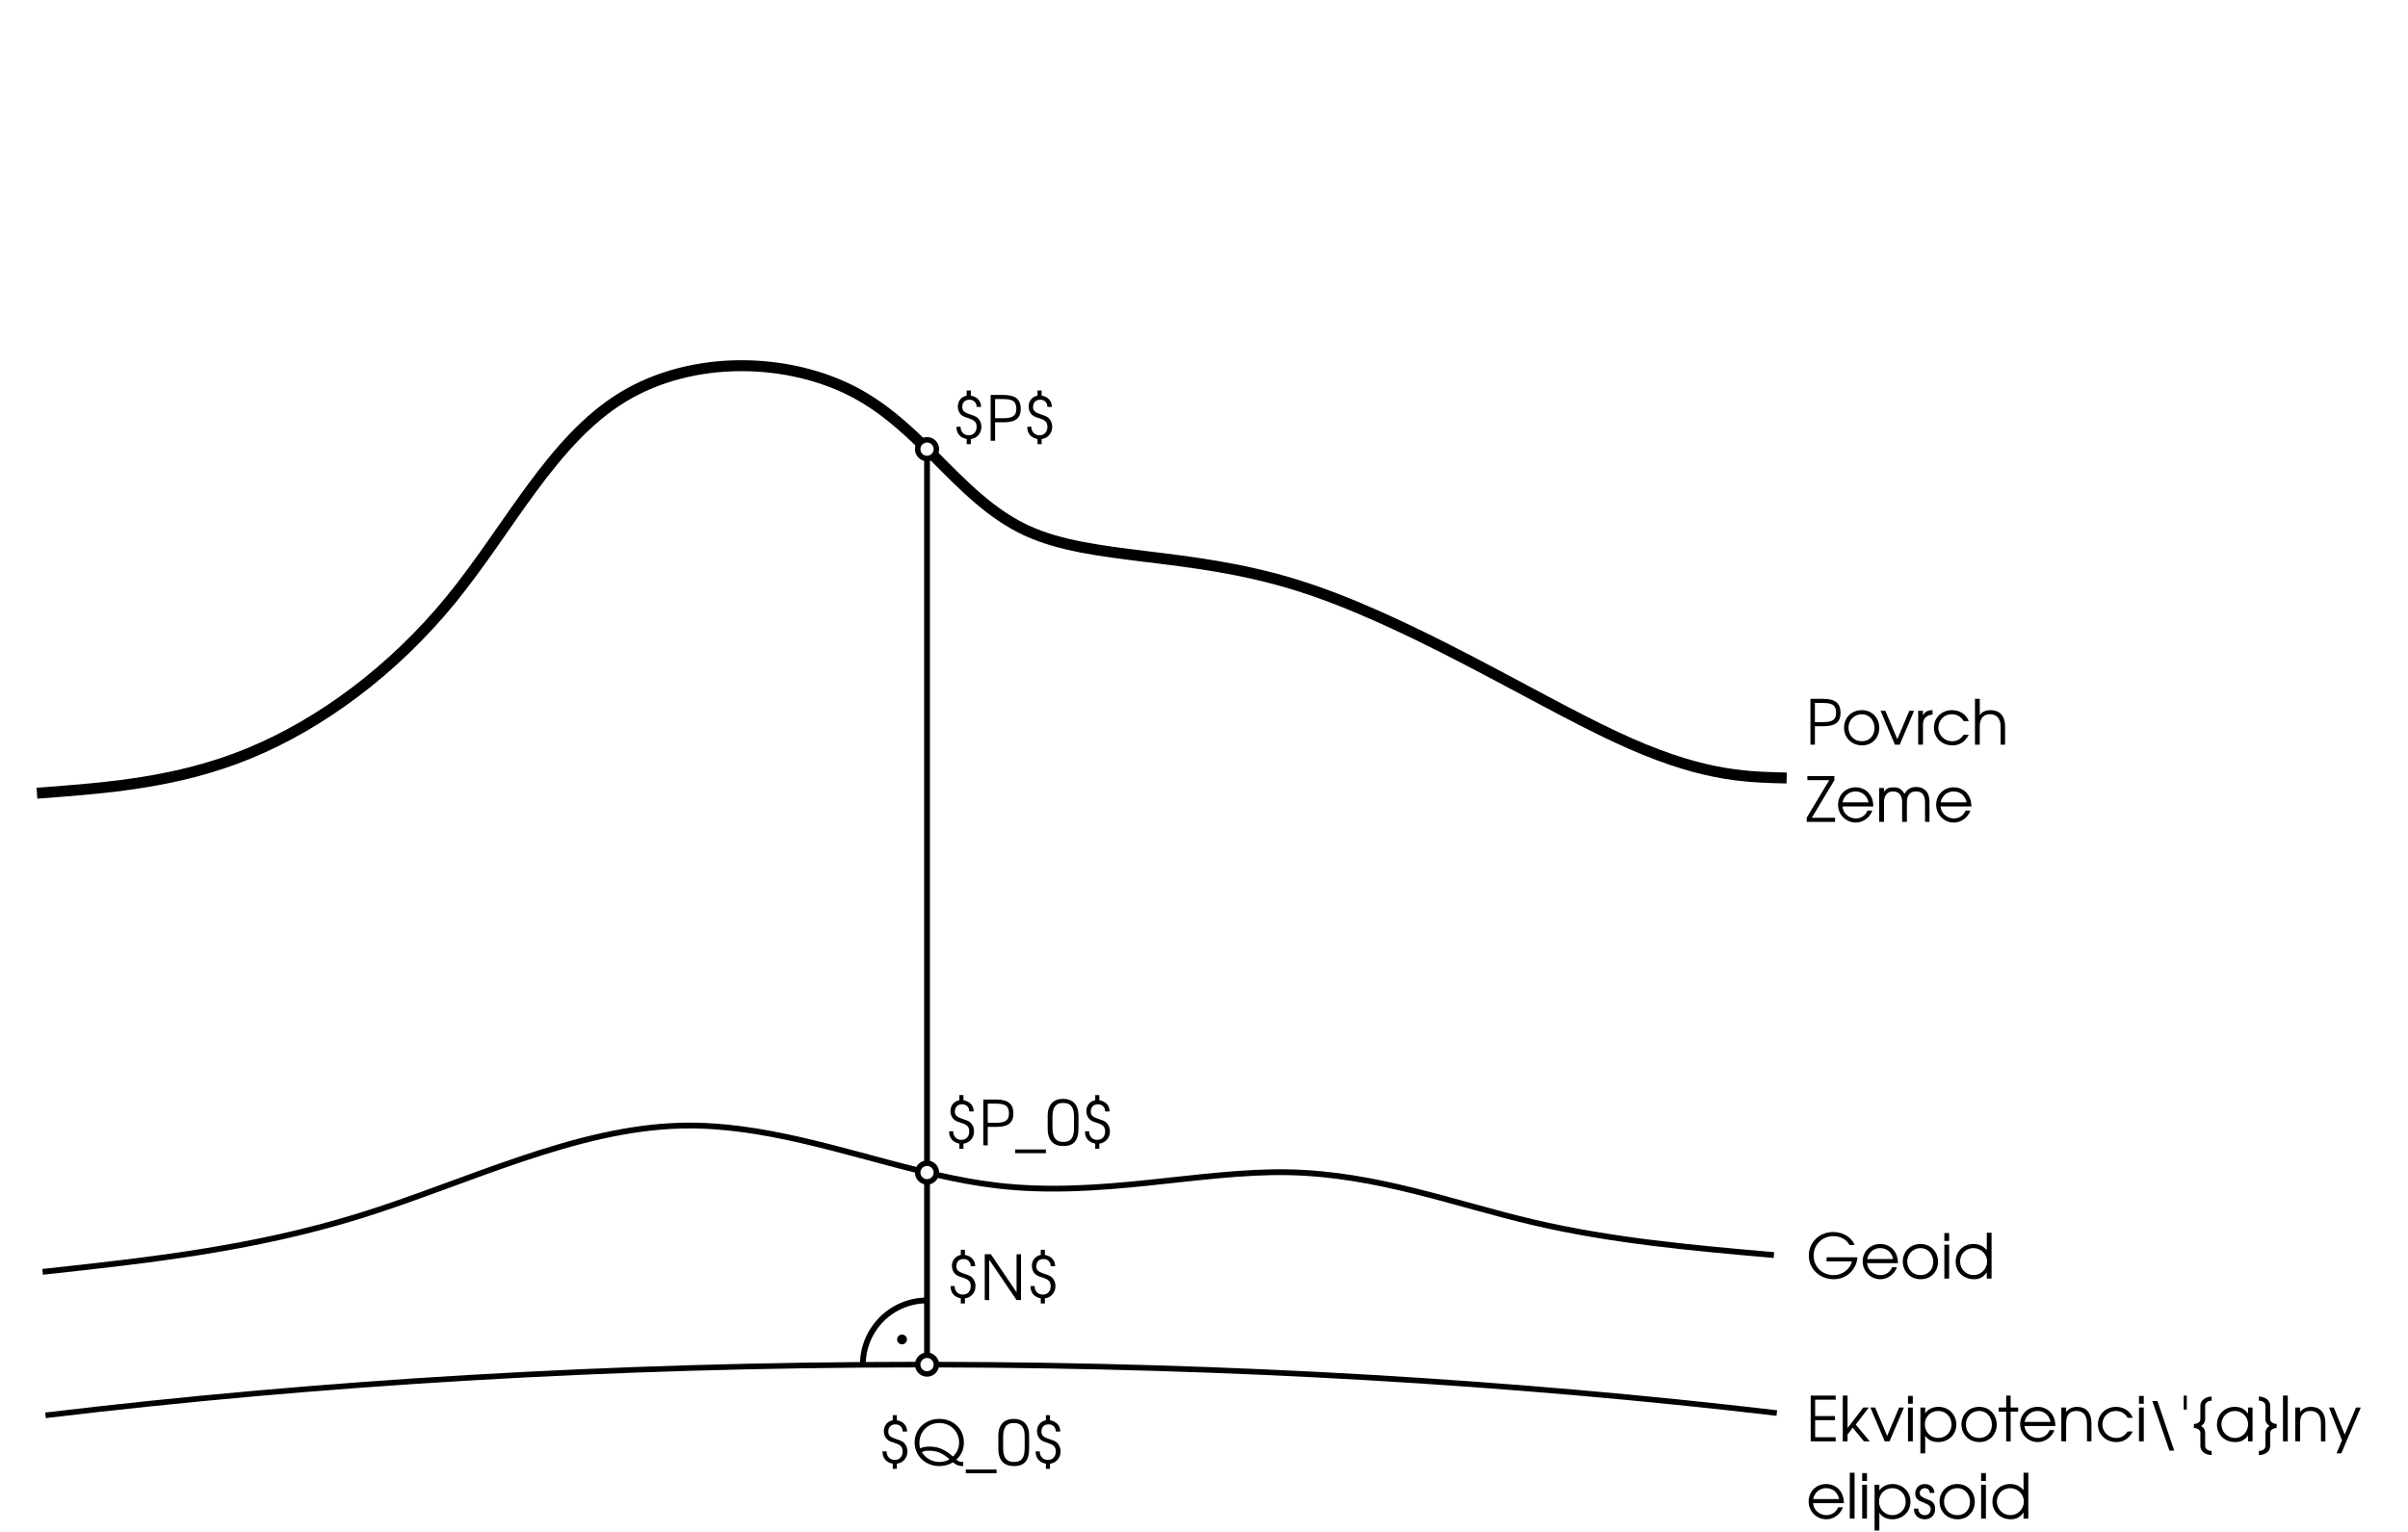
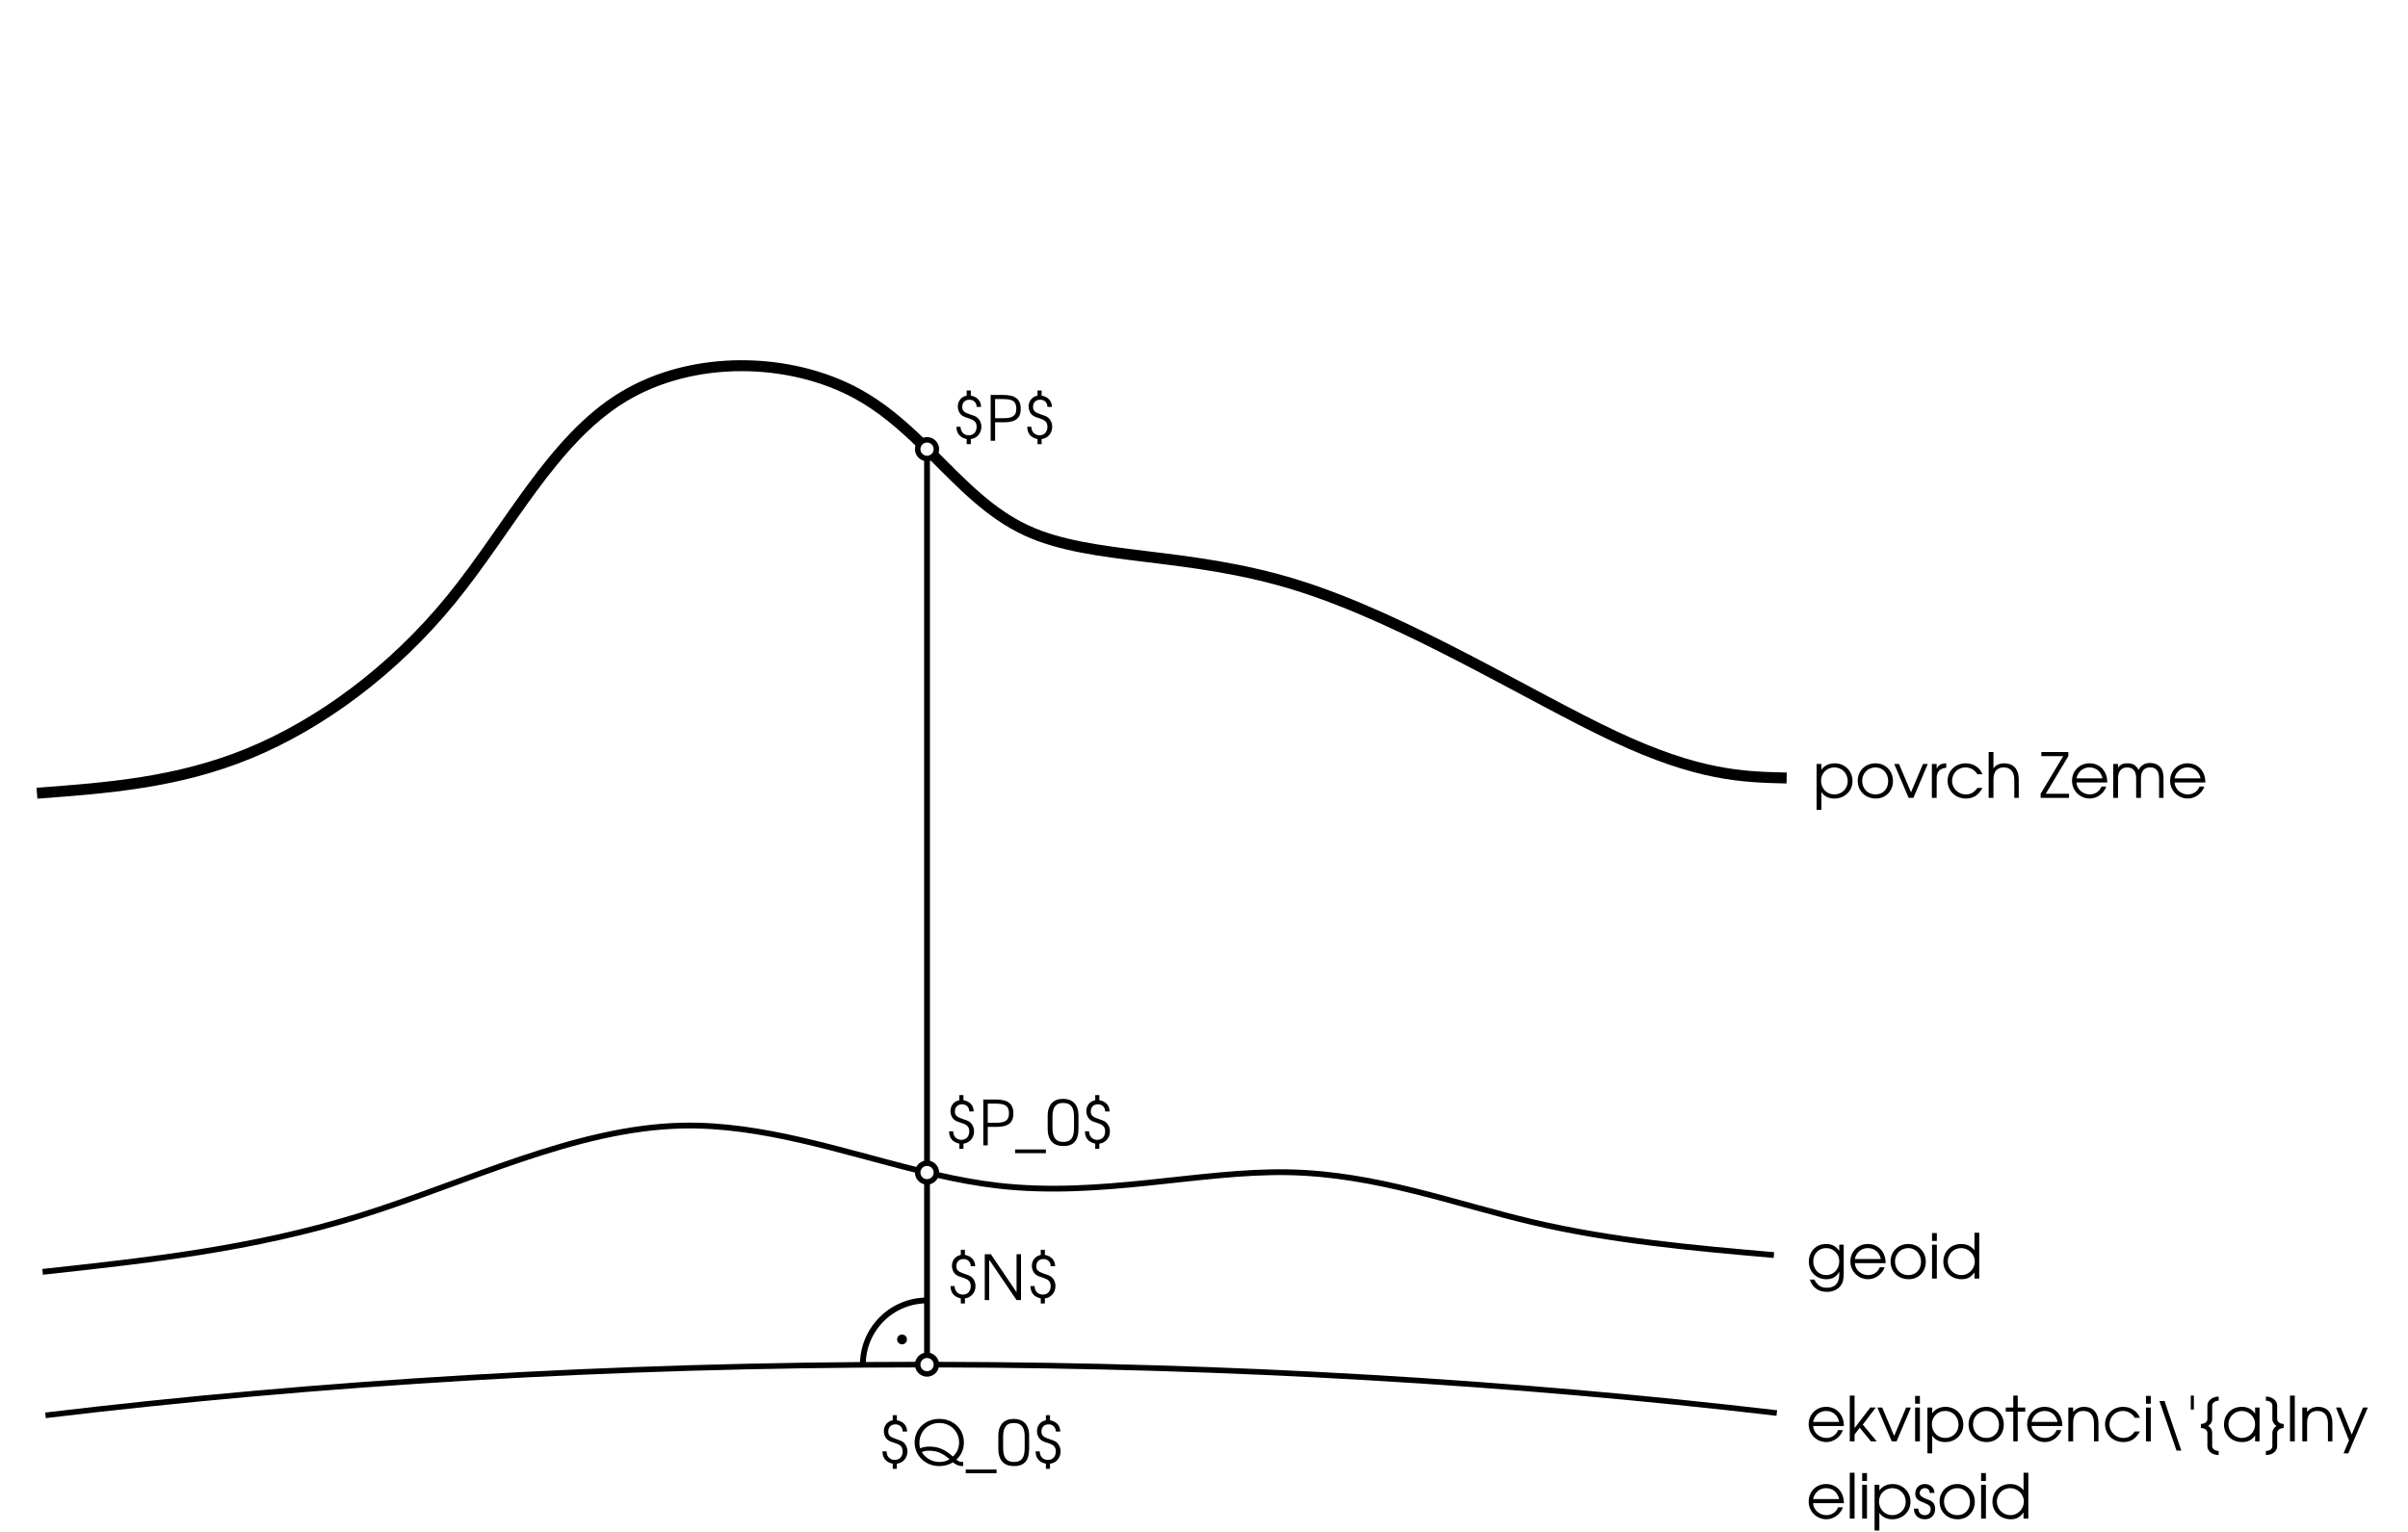
- <svg xmlns="http://www.w3.org/2000/svg" xmlns:ns1="http://www.openswatchbook.org/uri/2009/osb" width="110mm" height="70mm" viewBox="0 0 110 70" version="1.1" id="svg8">
+ <svg xmlns="http://www.w3.org/2000/svg" width="110mm" height="70mm" viewBox="0 0 110 70" version="1.1" id="svg8">
  <defs id="defs2">
-     <linearGradient id="linearGradient1205" ns1:paint="solid">
+     <linearGradient id="linearGradient1205">
      <stop style="stop-color:#000000;stop-opacity:1;" offset="0" id="stop1203" />
    </linearGradient>
    <marker style="overflow:visible" id="marker4279" refX="0" refY="0" orient="auto">
      <path transform="scale(-0.6)" d="M 8.719,4.034 -2.207,0.016 8.719,-4.002 c -1.745,2.372 -1.735,5.617 -6e-7,8.035 z" style="fill:#000000;fill-opacity:1;fill-rule:evenodd;stroke:#000000;stroke-width:0.625;stroke-linejoin:round;stroke-opacity:1" id="path4277" />
    </marker>
    <marker style="overflow:visible" id="marker3811" refX="0" refY="0" orient="auto">
      <path transform="scale(-0.6)" d="M 8.719,4.034 -2.207,0.016 8.719,-4.002 c -1.745,2.372 -1.735,5.617 -6e-7,8.035 z" style="fill:#000000;fill-opacity:1;fill-rule:evenodd;stroke:#000000;stroke-width:0.625;stroke-linejoin:round;stroke-opacity:1" id="path3809" />
    </marker>
    <marker style="overflow:visible" id="marker2639" refX="0" refY="0" orient="auto">
      <path transform="scale(0.6)" d="M 8.719,4.034 -2.207,0.016 8.719,-4.002 c -1.745,2.372 -1.735,5.617 -6e-7,8.035 z" style="fill:#000000;fill-opacity:1;fill-rule:evenodd;stroke:#000000;stroke-width:0.625;stroke-linejoin:round;stroke-opacity:1" id="path2637" />
    </marker>
    <marker style="overflow:visible" id="Arrow1Mstart" refX="0" refY="0" orient="auto">
      <path transform="matrix(0.4,0,0,0.4,4,0)" style="fill:#000000;fill-opacity:1;fill-rule:evenodd;stroke:#000000;stroke-width:1pt;stroke-opacity:1" d="M 0,0 5,-5 -12.5,0 5,5 Z" id="path2093" />
    </marker>
    <marker style="overflow:visible" id="marker1847" refX="0" refY="0" orient="auto">
      <path transform="scale(-0.6)" d="M 8.719,4.034 -2.207,0.016 8.719,-4.002 c -1.745,2.372 -1.735,5.617 -6e-7,8.035 z" style="fill:#000000;fill-opacity:1;fill-rule:evenodd;stroke:#000000;stroke-width:0.625;stroke-linejoin:round;stroke-opacity:1" id="path1845" />
    </marker>
    <marker style="overflow:visible" id="Arrow2Mstart" refX="0" refY="0" orient="auto">
      <path transform="scale(0.6)" d="M 8.719,4.034 -2.207,0.016 8.719,-4.002 c -1.745,2.372 -1.735,5.617 -6e-7,8.035 z" style="fill:#000000;fill-opacity:1;fill-rule:evenodd;stroke:#000000;stroke-width:0.625;stroke-linejoin:round;stroke-opacity:1" id="path891" />
    </marker>
    <marker style="overflow:visible" id="marker1347" refX="0" refY="0" orient="auto">
      <path transform="matrix(-0.8,0,0,-0.8,-10,0)" style="fill:#000000;fill-opacity:1;fill-rule:evenodd;stroke:#000000;stroke-width:1pt;stroke-opacity:1" d="M 0,0 5,-5 -12.5,0 5,5 Z" id="path1345" />
    </marker>
    <marker style="overflow:visible" id="marker1259" refX="0" refY="0" orient="auto">
      <path transform="scale(-0.6)" d="M 8.719,4.034 -2.207,0.016 8.719,-4.002 c -1.745,2.372 -1.735,5.617 -6e-7,8.035 z" style="fill:#000000;fill-opacity:1;fill-rule:evenodd;stroke:#000000;stroke-width:0.625;stroke-linejoin:round;stroke-opacity:1" id="path1257" />
    </marker>
    <marker style="overflow:visible" id="Arrow2Mend" refX="0" refY="0" orient="auto">
      <path transform="scale(-0.6)" d="M 8.719,4.034 -2.207,0.016 8.719,-4.002 c -1.745,2.372 -1.735,5.617 -6e-7,8.035 z" style="fill:#000000;fill-opacity:1;fill-rule:evenodd;stroke:#000000;stroke-width:0.625;stroke-linejoin:round;stroke-opacity:1" id="path894" />
    </marker>
    <marker style="overflow:visible" id="Arrow1Mend" refX="0" refY="0" orient="auto">
      <path transform="matrix(-0.4,0,0,-0.4,-4,0)" style="fill:#000000;fill-opacity:1;fill-rule:evenodd;stroke:#000000;stroke-width:1pt;stroke-opacity:1" d="M 0,0 5,-5 -12.5,0 5,5 Z" id="path876" />
    </marker>
    <marker style="overflow:visible" id="Arrow2Lend" refX="0" refY="0" orient="auto">
      <path transform="matrix(-1.1,0,0,-1.1,-1.1,0)" d="M 8.719,4.034 -2.207,0.016 8.719,-4.002 c -1.745,2.372 -1.735,5.617 -6e-7,8.035 z" style="fill:#000000;fill-opacity:1;fill-rule:evenodd;stroke:#000000;stroke-width:0.625;stroke-linejoin:round;stroke-opacity:1" id="path888" />
    </marker>
    <marker style="overflow:visible" id="Arrow1Lend" refX="0" refY="0" orient="auto">
      <path transform="matrix(-0.8,0,0,-0.8,-10,0)" style="fill:#000000;fill-opacity:1;fill-rule:evenodd;stroke:#000000;stroke-width:1pt;stroke-opacity:1" d="M 0,0 5,-5 -12.5,0 5,5 Z" id="path870" />
    </marker>
    <marker style="overflow:visible" id="marker1945-6" refX="0" refY="0" orient="auto">
      <path transform="scale(-0.6)" d="M 8.719,4.034 -2.207,0.016 8.719,-4.002 c -1.745,2.372 -1.735,5.617 -6e-7,8.035 z" style="fill:#000000;fill-opacity:1;fill-rule:evenodd;stroke:#000000;stroke-width:0.625;stroke-linejoin:round;stroke-opacity:1" id="path1943-2" />
    </marker>
    <marker style="overflow:visible" id="marker1945-1" refX="0" refY="0" orient="auto">
      <path transform="scale(-0.6)" d="M 8.719,4.034 -2.207,0.016 8.719,-4.002 c -1.745,2.372 -1.735,5.617 -6e-7,8.035 z" style="fill:#000000;fill-opacity:1;fill-rule:evenodd;stroke:#000000;stroke-width:0.625;stroke-linejoin:round;stroke-opacity:1" id="path1943-0" />
    </marker>
    <marker style="overflow:visible" id="marker1945-0" refX="0" refY="0" orient="auto">
      <path transform="scale(-0.6)" d="M 8.719,4.034 -2.207,0.016 8.719,-4.002 c -1.745,2.372 -1.735,5.617 -6e-7,8.035 z" style="fill:#000000;fill-opacity:1;fill-rule:evenodd;stroke:#000000;stroke-width:0.625;stroke-linejoin:round;stroke-opacity:1" id="path1943-8" />
    </marker>
    <marker style="overflow:visible" id="marker1847-6" refX="0" refY="0" orient="auto">
      <path transform="scale(-0.6)" d="M 8.719,4.034 -2.207,0.016 8.719,-4.002 c -1.745,2.372 -1.735,5.617 -6e-7,8.035 z" style="fill:#000000;fill-opacity:1;fill-rule:evenodd;stroke:#000000;stroke-width:0.625;stroke-linejoin:round;stroke-opacity:1" id="path1845-8" />
    </marker>
    <marker style="overflow:visible" id="marker1847-68" refX="0" refY="0" orient="auto">
      <path transform="scale(-0.6)" d="M 8.719,4.034 -2.207,0.016 8.719,-4.002 c -1.745,2.372 -1.735,5.617 -6e-7,8.035 z" style="fill:#000000;fill-opacity:1;fill-rule:evenodd;stroke:#000000;stroke-width:0.625;stroke-linejoin:round;stroke-opacity:1" id="path1845-5" />
    </marker>
    <marker style="overflow:visible" id="marker1945-3" refX="0" refY="0" orient="auto">
      <path transform="scale(-0.6)" d="M 8.719,4.034 -2.207,0.016 8.719,-4.002 c -1.745,2.372 -1.735,5.617 -6e-7,8.035 z" style="fill:#000000;fill-opacity:1;fill-rule:evenodd;stroke:#000000;stroke-width:0.625;stroke-linejoin:round;stroke-opacity:1" id="path1943-6" />
    </marker>
    <marker style="overflow:visible" id="marker1847-5" refX="0" refY="0" orient="auto">
      <path transform="scale(-0.6)" d="M 8.719,4.034 -2.207,0.016 8.719,-4.002 c -1.745,2.372 -1.735,5.617 -6e-7,8.035 z" style="fill:#000000;fill-opacity:1;fill-rule:evenodd;stroke:#000000;stroke-width:0.625;stroke-linejoin:round;stroke-opacity:1" id="path1845-3" />
    </marker>
    <marker style="overflow:visible" id="marker1847-9" refX="0" refY="0" orient="auto">
      <path transform="scale(-0.6)" d="M 8.719,4.034 -2.207,0.016 8.719,-4.002 c -1.745,2.372 -1.735,5.617 -6e-7,8.035 z" style="fill:#000000;fill-opacity:1;fill-rule:evenodd;stroke:#000000;stroke-width:0.625;stroke-linejoin:round;stroke-opacity:1" id="path1845-2" />
    </marker>
    <marker style="overflow:visible" id="marker4279-6" refX="0" refY="0" orient="auto">
      <path transform="scale(-0.6)" d="M 8.719,4.034 -2.207,0.016 8.719,-4.002 c -1.745,2.372 -1.735,5.617 -6e-7,8.035 z" style="fill:#000000;fill-opacity:1;fill-rule:evenodd;stroke:#000000;stroke-width:0.625;stroke-linejoin:round;stroke-opacity:1" id="path4277-0" />
    </marker>
    <marker style="overflow:visible" id="marker4279-2" refX="0" refY="0" orient="auto">
      <path transform="scale(-0.6)" d="M 8.719,4.034 -2.207,0.016 8.719,-4.002 c -1.745,2.372 -1.735,5.617 -6e-7,8.035 z" style="fill:#000000;fill-opacity:1;fill-rule:evenodd;stroke:#000000;stroke-width:0.625;stroke-linejoin:round;stroke-opacity:1" id="path4277-7" />
    </marker>
    <marker style="overflow:visible" id="marker4279-5" refX="0" refY="0" orient="auto">
      <path transform="scale(-0.6)" d="M 8.719,4.034 -2.207,0.016 8.719,-4.002 c -1.745,2.372 -1.735,5.617 -6e-7,8.035 z" style="fill:#000000;fill-opacity:1;fill-rule:evenodd;stroke:#000000;stroke-width:0.625;stroke-linejoin:round;stroke-opacity:1" id="path4277-04" />
    </marker>
    <marker style="overflow:visible" id="marker1259-3" refX="0" refY="0" orient="auto">
      <path transform="scale(-0.6)" d="M 8.719,4.034 -2.207,0.016 8.719,-4.002 c -1.745,2.372 -1.735,5.617 -6e-7,8.035 z" style="fill:#000000;fill-opacity:1;fill-rule:evenodd;stroke:#000000;stroke-width:0.625;stroke-linejoin:round;stroke-opacity:1" id="path1257-6" />
    </marker>
    <marker style="overflow:visible" id="marker4279-7" refX="0" refY="0" orient="auto">
      <path transform="scale(-0.6)" d="M 8.719,4.034 -2.207,0.016 8.719,-4.002 c -1.745,2.372 -1.735,5.617 -6e-7,8.035 z" style="fill:#000000;fill-opacity:1;fill-rule:evenodd;stroke:#000000;stroke-width:0.625;stroke-linejoin:round;stroke-opacity:1" id="path4277-5" />
    </marker>
    <marker style="overflow:visible" id="marker4279-3" refX="0" refY="0" orient="auto">
      <path transform="scale(-0.6)" d="M 8.719,4.034 -2.207,0.016 8.719,-4.002 c -1.745,2.372 -1.735,5.617 -6e-7,8.035 z" style="fill:#000000;fill-opacity:1;fill-rule:evenodd;stroke:#000000;stroke-width:0.625;stroke-linejoin:round;stroke-opacity:1" id="path4277-6" />
    </marker>
    <marker style="overflow:visible" id="marker4279-3-5" refX="0" refY="0" orient="auto">
      <path transform="scale(-0.6)" d="M 8.719,4.034 -2.207,0.016 8.719,-4.002 c -1.745,2.372 -1.735,5.617 -6e-7,8.035 z" style="fill:#000000;fill-opacity:1;fill-rule:evenodd;stroke:#000000;stroke-width:0.625;stroke-linejoin:round;stroke-opacity:1" id="path4277-6-3" />
    </marker>
    <marker style="overflow:visible" id="marker4279-3-5-6" refX="0" refY="0" orient="auto">
      <path transform="scale(-0.6)" d="M 8.719,4.034 -2.207,0.016 8.719,-4.002 c -1.745,2.372 -1.735,5.617 -6e-7,8.035 z" style="fill:#000000;fill-opacity:1;fill-rule:evenodd;stroke:#000000;stroke-width:0.625;stroke-linejoin:round;stroke-opacity:1" id="path4277-6-3-2" />
    </marker>
    <marker style="overflow:visible" id="marker4279-3-5-1" refX="0" refY="0" orient="auto">
      <path transform="scale(-0.6)" d="M 8.719,4.034 -2.207,0.016 8.719,-4.002 c -1.745,2.372 -1.735,5.617 -6e-7,8.035 z" style="fill:#000000;fill-opacity:1;fill-rule:evenodd;stroke:#000000;stroke-width:0.625;stroke-linejoin:round;stroke-opacity:1" id="path4277-6-3-27" />
    </marker>
  </defs>
  <g id="layer1" style="display:inline;mix-blend-mode:normal">
    <text xml:space="preserve" style="font-style:normal;font-variant:normal;font-weight:normal;font-stretch:normal;font-size:10.583px;line-height:1.25;font-family:Karumbi;-inkscape-font-specification:Karumbi;letter-spacing:0px;word-spacing:0px;fill:#000000;fill-opacity:1;stroke:none;stroke-width:0.265" x="33.116" y="33.907" id="text2175">
      <tspan id="tspan2173" x="33.116" y="33.907" style="stroke-width:0.265" />
    </text>
    <path id="path1439" style="fill:none;stroke:#000000;stroke-width:0.256;paint-order:stroke fill markers" d="M 2.078,64.673 C 14.516,63.179 27.932,62.361 41.921,62.355 m 0.881,7.19e-4 c 13.445,0.027 26.353,0.805 38.364,2.212" />
    <path style="fill:none;stroke:#000000;stroke-width:0.265;stroke-linecap:butt;stroke-linejoin:miter;stroke-miterlimit:4;stroke-dasharray:none;stroke-opacity:1" d="M 1.946,58.116 C 6.746,57.595 11.545,57.074 16.428,55.559 21.311,54.044 26.276,51.536 31.176,51.434 c 3.642,-0.076 7.247,1.178 10.779,2.049 m 0.817,0.194 c 0.944,0.215 1.883,0.393 2.815,0.5 4.679,0.54 9.202,-0.685 13.246,-0.612 4.044,0.073 7.607,1.445 11.227,2.292 3.62,0.847 7.297,1.17 10.973,1.493" id="path1444" />
    <path style="fill:none;stroke:#000000;stroke-width:0.5;stroke-linecap:butt;stroke-linejoin:miter;stroke-miterlimit:4;stroke-dasharray:none;stroke-opacity:1" d="m 1.688,36.245 c 3.207,-0.238 6.414,-0.476 9.677,-1.816 3.263,-1.34 6.583,-3.782 9.233,-7.026 2.65,-3.244 4.629,-7.29 7.839,-9.25 3.209,-1.96 7.648,-1.833 10.712,-0.165 1.101,0.6 2.025,1.398 2.896,2.24 m 0.605,0.596 c 1.321,1.321 2.586,2.656 4.258,3.424 3.004,1.381 7.321,0.933 12.323,2.488 5.002,1.556 10.689,5.115 14.534,6.918 3.845,1.803 5.848,1.85 7.851,1.897" id="path1448" />
    <path style="fill:none;stroke:#000000;stroke-width:0.265px;stroke-linecap:butt;stroke-linejoin:miter;stroke-opacity:1" d="m 42.348,61.928 0,-7.928 m 0,-0.85 10e-7,-32.198" id="path1510" />
    <path id="path1592" style="fill:none;stroke:#000000;stroke-width:0.265;stroke-miterlimit:4;stroke-dasharray:none;paint-order:stroke fill markers" d="m 39.417,62.355 c 0,-1.619 1.313,-2.932 2.932,-2.932" />
    <circle style="display:inline;mix-blend-mode:normal;fill:#000000;fill-opacity:1;stroke:#000000;stroke-width:0.25;stroke-linecap:butt;stroke-linejoin:round;stroke-miterlimit:4;stroke-dasharray:none;stroke-dashoffset:0;stroke-opacity:1" id="path9634-5" cx="41.206" cy="61.205" r="0.102" />
    <ellipse style="display:inline;mix-blend-mode:normal;fill:none;fill-opacity:1;stroke:#000000;stroke-width:0.25;stroke-linecap:round;stroke-linejoin:round;stroke-miterlimit:4;stroke-dasharray:none;stroke-opacity:1;paint-order:stroke fill markers" id="path2037" cx="42.348" cy="53.579" rx="0.427" ry="0.427" />
    <ellipse style="display:inline;mix-blend-mode:normal;fill:none;fill-opacity:1;stroke:#000000;stroke-width:0.25;stroke-linecap:round;stroke-linejoin:round;stroke-miterlimit:4;stroke-dasharray:none;stroke-opacity:1;paint-order:stroke fill markers" id="path2037-4" cx="42.348" cy="20.524" rx="0.427" ry="0.427" />
    <ellipse style="display:inline;mix-blend-mode:normal;fill:none;fill-opacity:1;stroke:#000000;stroke-width:0.25;stroke-linecap:round;stroke-linejoin:round;stroke-miterlimit:4;stroke-dasharray:none;stroke-opacity:1;paint-order:stroke fill markers" id="path2037-2" cx="42.348" cy="62.355" rx="0.427" ry="0.427" />
  </g>
  <g id="layer3" style="display:inline" />
  <g id="layer2" style="display:inline">
    <text xml:space="preserve" style="font-size:2.822px;line-height:1.25;font-family:'TeX Gyre Adventor';-inkscape-font-specification:'TeX Gyre Adventor, Normal';letter-spacing:0px;word-spacing:0px;display:inline;stroke-width:0.265" x="82.504" y="58.42" id="text3665">
-       <tspan id="tspan3663" x="82.504" y="58.42" style="font-style:normal;font-variant:normal;font-weight:normal;font-stretch:normal;font-size:2.822px;font-family:'TeX Gyre Adventor';-inkscape-font-specification:'TeX Gyre Adventor';stroke-width:0.265">Geoid</tspan>
+       <tspan id="tspan3663" x="82.504" y="58.42" style="font-style:normal;font-variant:normal;font-weight:normal;font-stretch:normal;font-size:2.822px;font-family:'TeX Gyre Adventor';-inkscape-font-specification:'TeX Gyre Adventor';stroke-width:0.265">geoid</tspan>
    </text>
    <text xml:space="preserve" style="font-size:2.822px;line-height:1.25;font-family:'TeX Gyre Adventor';-inkscape-font-specification:'TeX Gyre Adventor, Normal';letter-spacing:0px;word-spacing:0px;display:inline;stroke-width:0.265" x="82.497" y="65.864" id="text3665-6">
-       <tspan id="tspan3663-7" x="82.497" y="65.864" style="font-style:normal;font-variant:normal;font-weight:normal;font-stretch:normal;font-size:2.822px;font-family:'TeX Gyre Adventor';-inkscape-font-specification:'TeX Gyre Adventor';stroke-width:0.265">Ekvipotenci\'{a}lny</tspan>
+       <tspan id="tspan3663-7" x="82.497" y="65.864" style="font-style:normal;font-variant:normal;font-weight:normal;font-stretch:normal;font-size:2.822px;font-family:'TeX Gyre Adventor';-inkscape-font-specification:'TeX Gyre Adventor';stroke-width:0.265">ekvipotenci\'{a}lny</tspan>
      <tspan x="82.497" y="69.392" style="font-style:normal;font-variant:normal;font-weight:normal;font-stretch:normal;font-size:2.822px;font-family:'TeX Gyre Adventor';-inkscape-font-specification:'TeX Gyre Adventor';stroke-width:0.265" id="tspan1476">elipsoid</tspan>
    </text>
    <text xml:space="preserve" style="font-size:2.822px;line-height:1.25;font-family:'TeX Gyre Adventor';-inkscape-font-specification:'TeX Gyre Adventor, Normal';letter-spacing:0px;word-spacing:0px;display:inline;stroke-width:0.265" x="40.094" y="66.962" id="text3665-0">
      <tspan x="40.094" y="66.962" style="font-style:normal;font-variant:normal;font-weight:normal;font-stretch:normal;font-size:2.822px;font-family:'TeX Gyre Adventor';-inkscape-font-specification:'TeX Gyre Adventor';stroke-width:0.265" id="tspan1508">$Q_0$</tspan>
    </text>
-     <text xml:space="preserve" style="font-size:2.822px;line-height:1.25;font-family:'TeX Gyre Adventor';-inkscape-font-specification:'TeX Gyre Adventor, Normal';letter-spacing:0px;word-spacing:0px;display:inline;stroke-width:0.265" x="82.485" y="34.028" id="text3665-0-8">
-       <tspan id="tspan3663-4-4" x="82.485" y="34.028" style="font-style:normal;font-variant:normal;font-weight:normal;font-stretch:normal;font-size:2.822px;font-family:'TeX Gyre Adventor';-inkscape-font-specification:'TeX Gyre Adventor';stroke-width:0.265">Povrch</tspan>
-       <tspan x="82.485" y="37.556" style="font-style:normal;font-variant:normal;font-weight:normal;font-stretch:normal;font-size:2.822px;font-family:'TeX Gyre Adventor';-inkscape-font-specification:'TeX Gyre Adventor';stroke-width:0.265" id="tspan1508-8">Zeme</tspan>
+     <text xml:space="preserve" style="font-size:2.822px;line-height:1.25;font-family:'TeX Gyre Adventor';-inkscape-font-specification:'TeX Gyre Adventor, Normal';letter-spacing:0px;word-spacing:0px;display:inline;stroke-width:0.265" x="82.813" y="36.457" id="text3665-0-8">
+       <tspan x="82.813" y="36.457" style="font-style:normal;font-variant:normal;font-weight:normal;font-stretch:normal;font-size:2.822px;font-family:'TeX Gyre Adventor';-inkscape-font-specification:'TeX Gyre Adventor';stroke-width:0.265" id="tspan1508-8">povrch Zeme</tspan>
    </text>
    <text xml:space="preserve" style="font-size:2.822px;line-height:1.25;font-family:'TeX Gyre Adventor';-inkscape-font-specification:'TeX Gyre Adventor, Normal';letter-spacing:0px;word-spacing:0px;display:inline;stroke-width:0.265" x="43.474" y="20.141" id="text3665-0-1">
      <tspan x="43.474" y="20.141" style="font-style:normal;font-variant:normal;font-weight:normal;font-stretch:normal;font-size:2.822px;font-family:'TeX Gyre Adventor';-inkscape-font-specification:'TeX Gyre Adventor';stroke-width:0.265" id="tspan1508-6">$P$</tspan>
    </text>
    <text xml:space="preserve" style="font-size:2.822px;line-height:1.25;font-family:'TeX Gyre Adventor';-inkscape-font-specification:'TeX Gyre Adventor, Normal';letter-spacing:0px;word-spacing:0px;display:inline;stroke-width:0.265" x="43.136" y="52.337" id="text3665-0-1-8">
      <tspan x="43.136" y="52.337" style="font-style:normal;font-variant:normal;font-weight:normal;font-stretch:normal;font-size:2.822px;font-family:'TeX Gyre Adventor';-inkscape-font-specification:'TeX Gyre Adventor';stroke-width:0.265" id="tspan1508-6-5">$P_0$</tspan>
    </text>
    <text xml:space="preserve" style="font-size:2.822px;line-height:1.25;font-family:'TeX Gyre Adventor';-inkscape-font-specification:'TeX Gyre Adventor, Normal';letter-spacing:0px;word-spacing:0px;display:inline;stroke-width:0.265" x="43.202" y="59.405" id="text3665-0-2">
      <tspan x="43.202" y="59.405" style="font-style:normal;font-variant:normal;font-weight:normal;font-stretch:normal;font-size:2.822px;font-family:'TeX Gyre Adventor';-inkscape-font-specification:'TeX Gyre Adventor';stroke-width:0.265" id="tspan1508-1">$N$</tspan>
    </text>
  </g>
</svg>
